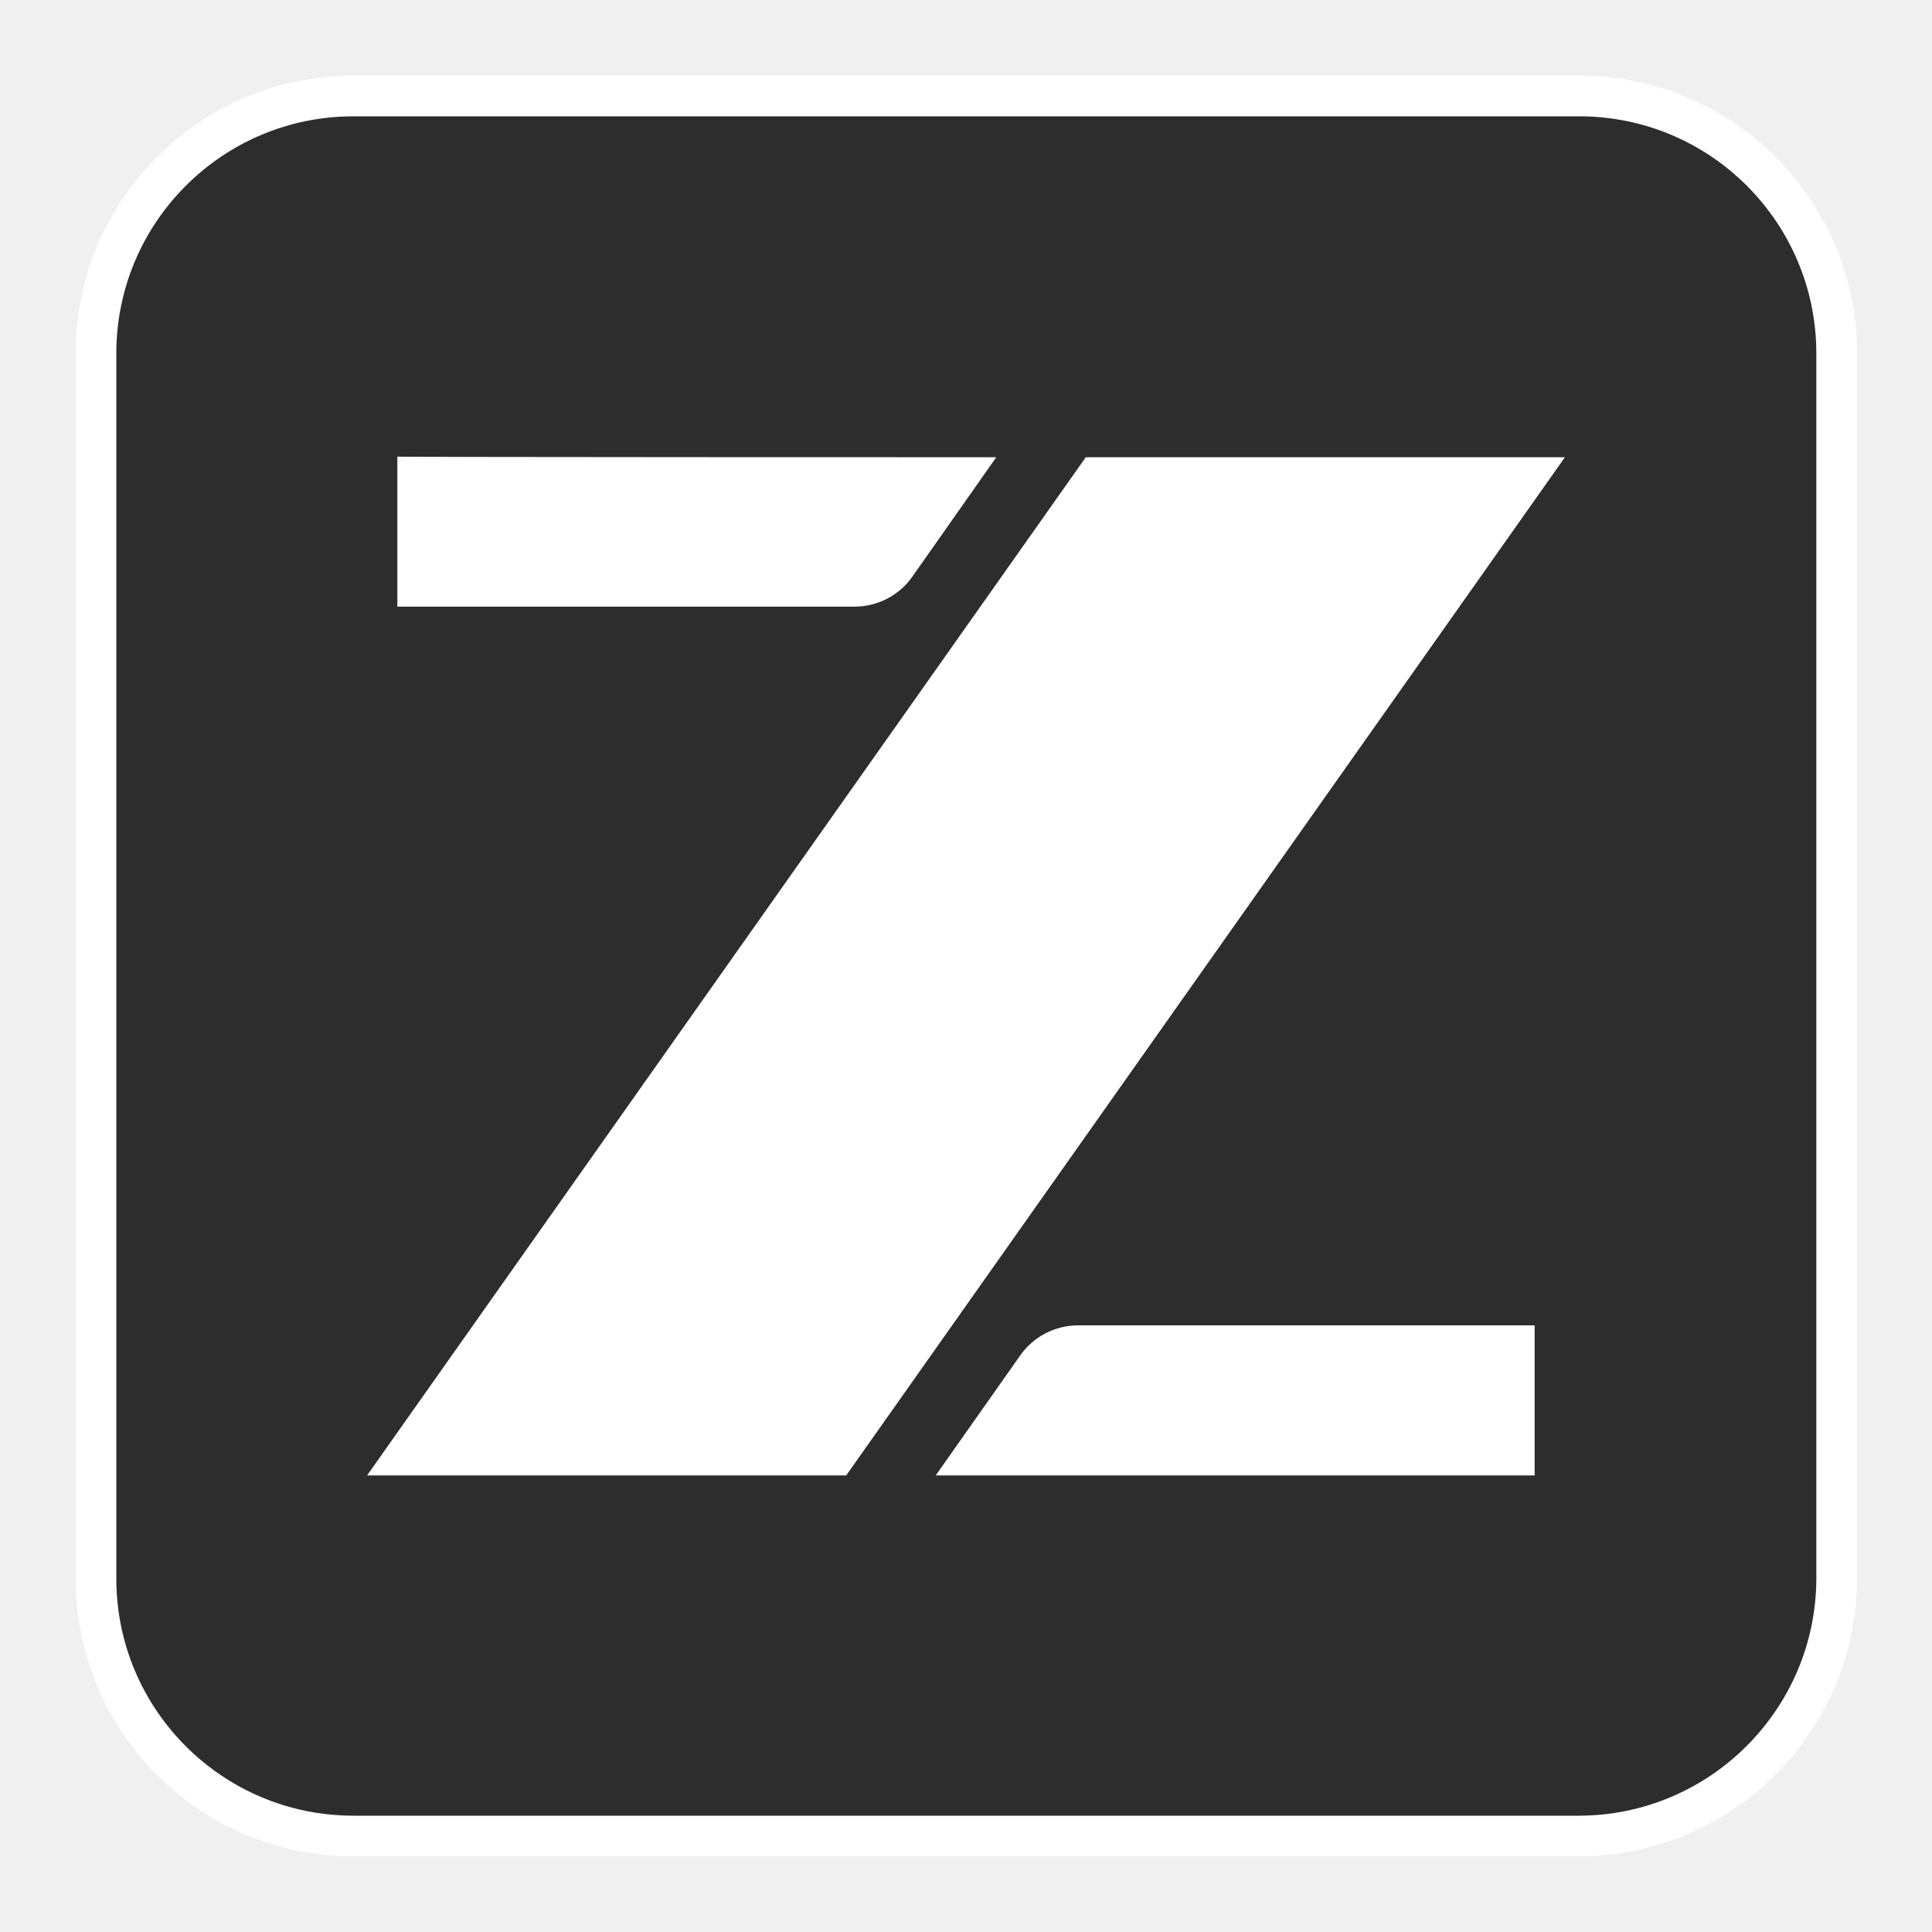
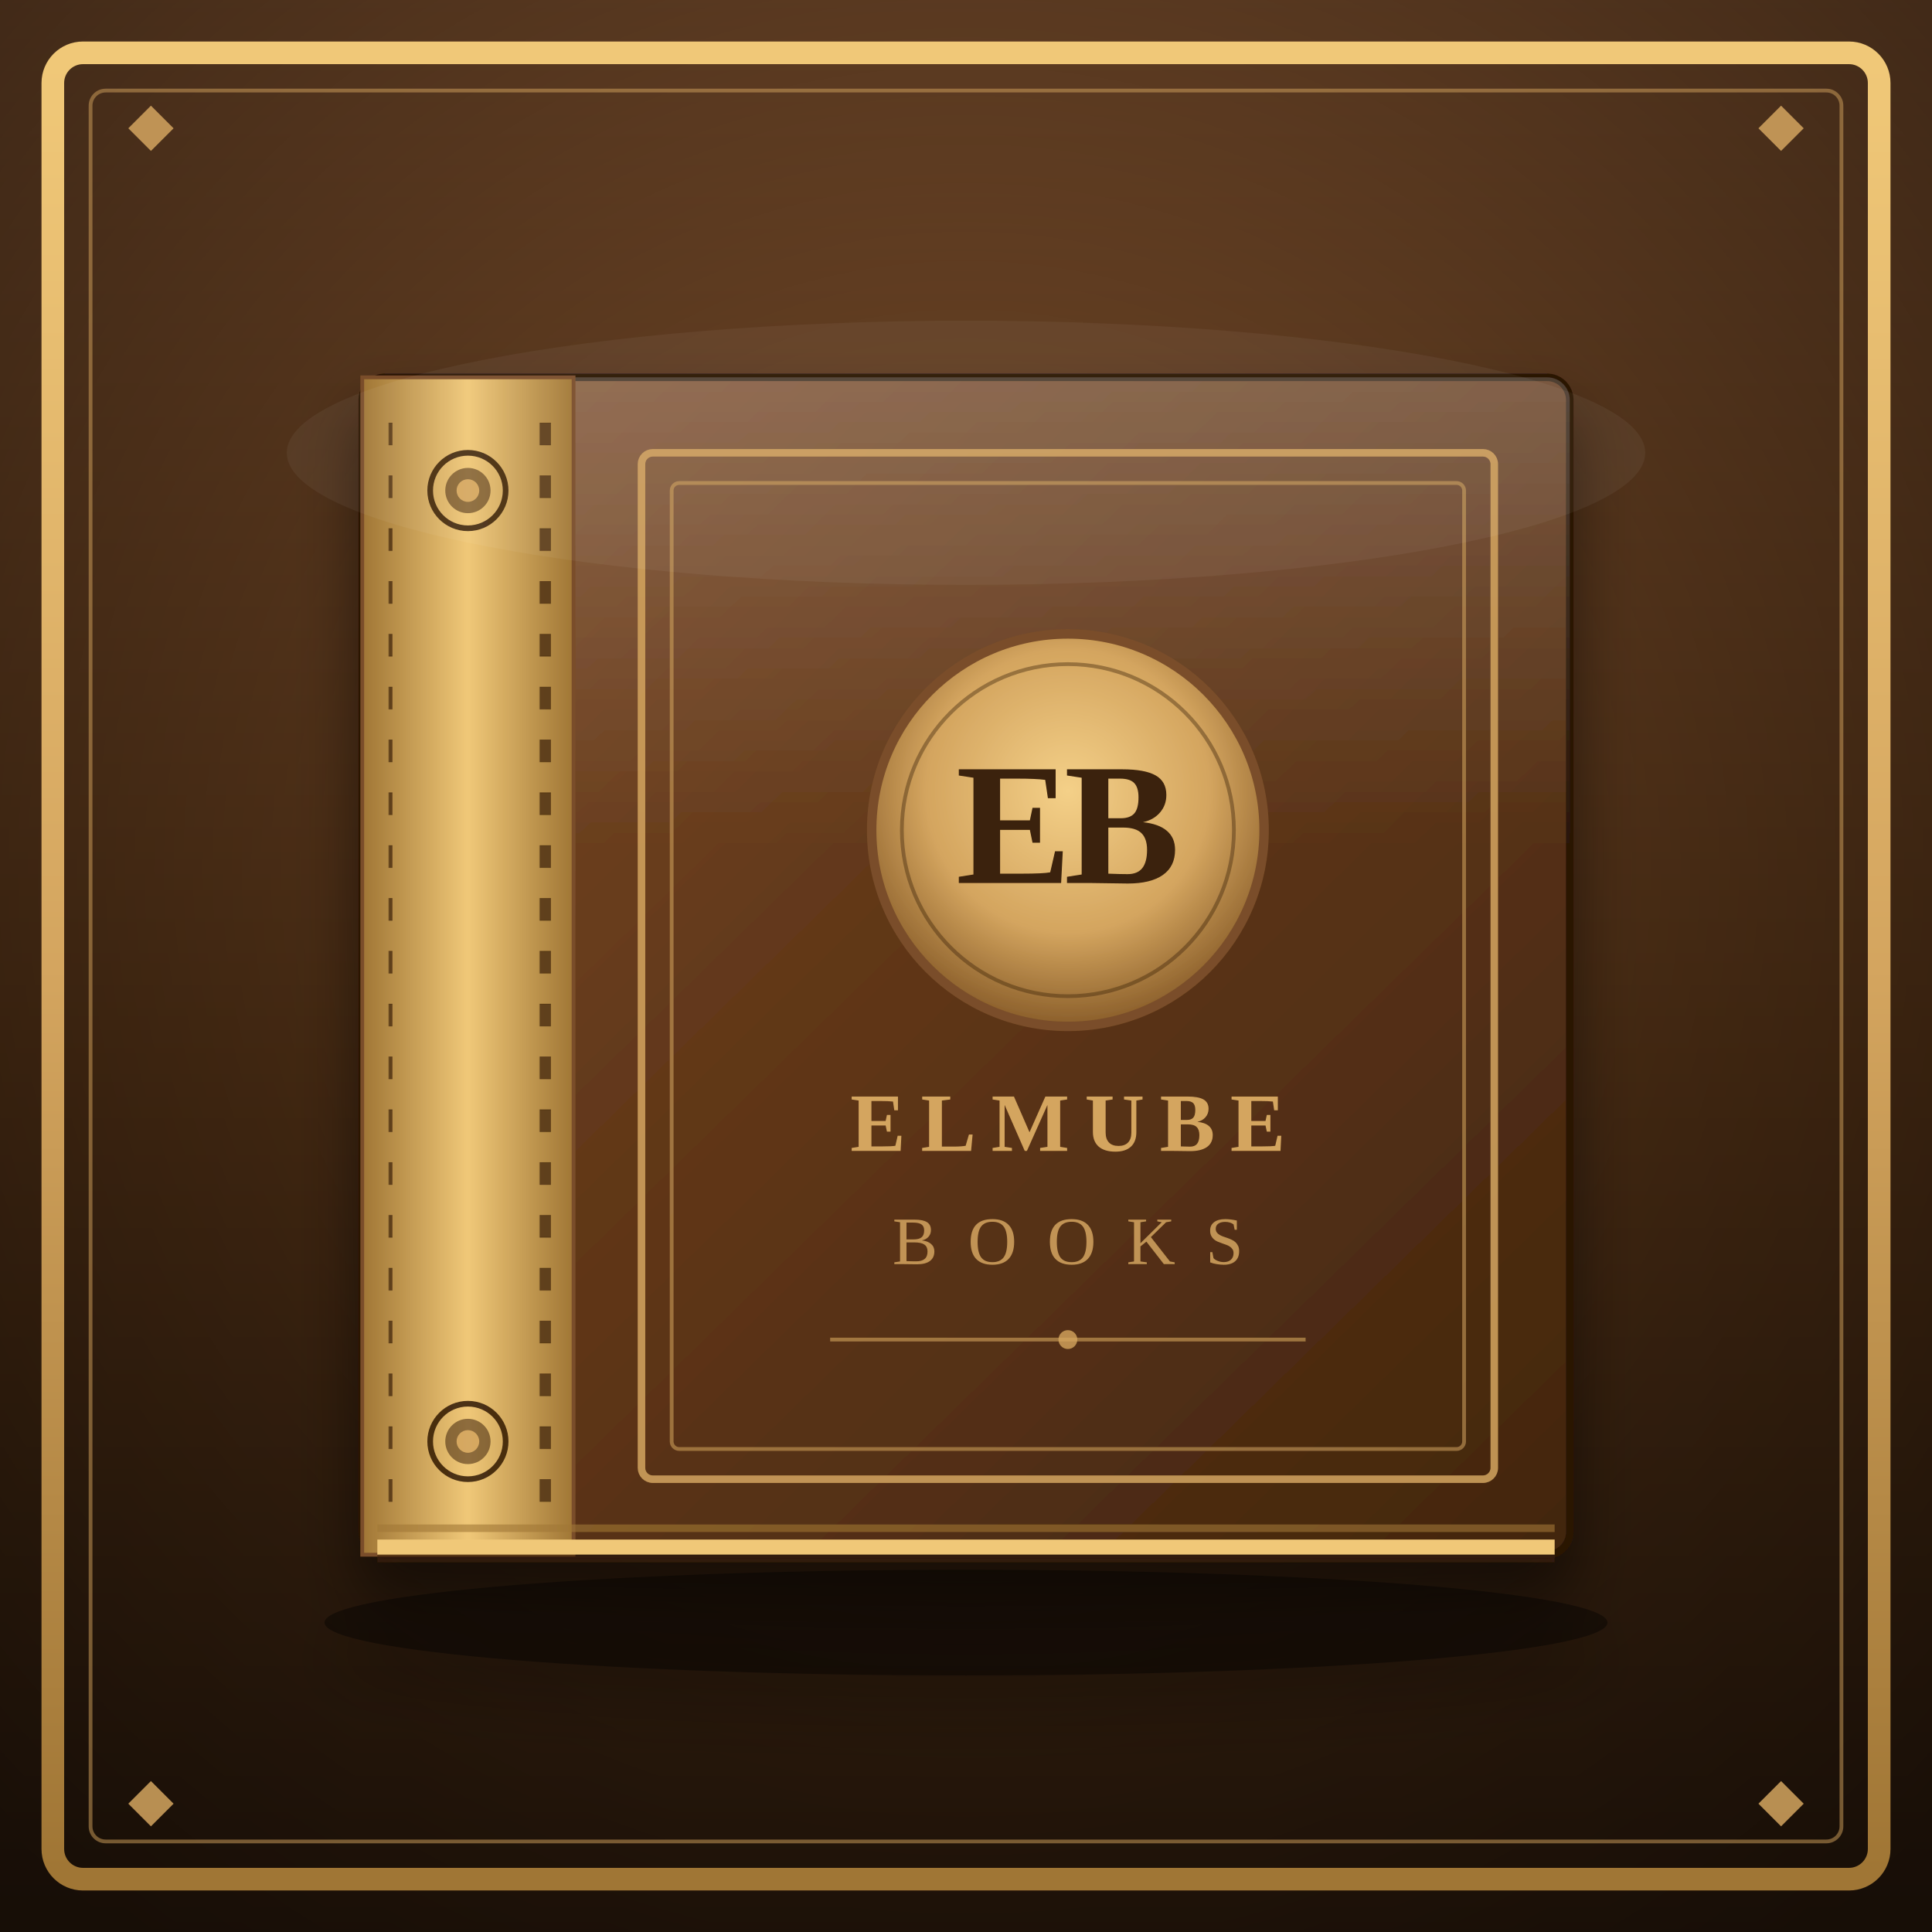
- <svg xmlns="http://www.w3.org/2000/svg" version="1.1" x="0px" y="0px" viewBox="0 0 30 30" style="enable-background:new 0 0 30 30;" xml:space="preserve">
+ <svg xmlns="http://www.w3.org/2000/svg" viewBox="0 0 512 512" width="512" height="512">
  <defs>
-     <style type="text/css">
-     .st194{fill:#2D2D2D;stroke:#FFFFFF;stroke-width:0.632;stroke-miterlimit:10;}
-     .st23{fill:#FFFFFF;}
- 
-     .z-breathe {
-       animation: breathe 2.5s ease-in-out infinite;
-     }
- 
-     @keyframes breathe {
-       0%, 100% { opacity: 0.7; }
-       50% { opacity: 1; }
-     }
-   </style>
+     <linearGradient id="bg" x1="0" y1="0" x2="0" y2="1">
+       <stop offset="0%" stop-color="#8a5832" />
+       <stop offset="55%" stop-color="#5a3618" />
+       <stop offset="100%" stop-color="#321e0e" />
+     </linearGradient>
+     <radialGradient id="vignette" cx="0.5" cy="0.45" r="0.7">
+       <stop offset="0%" stop-color="#000" stop-opacity="0" />
+       <stop offset="100%" stop-color="#000" stop-opacity="0.55" />
+     </radialGradient>
+     <linearGradient id="leather" x1="0" y1="0" x2="1" y2="1">
+       <stop offset="0%" stop-color="#7a4a26" />
+       <stop offset="50%" stop-color="#5e3517" />
+       <stop offset="100%" stop-color="#42260e" />
+     </linearGradient>
+     <linearGradient id="spine" x1="0" y1="0" x2="1" y2="0">
+       <stop offset="0%" stop-color="#a07635" />
+       <stop offset="50%" stop-color="#f0c878" />
+       <stop offset="100%" stop-color="#a07635" />
+     </linearGradient>
+     <linearGradient id="goldFrame" x1="0" y1="0" x2="0" y2="1">
+       <stop offset="0%" stop-color="#f0c878" />
+       <stop offset="50%" stop-color="#d4a55f" />
+       <stop offset="100%" stop-color="#a07635" />
+     </linearGradient>
+     <radialGradient id="medallion" cx="0.5" cy="0.4" r="0.6">
+       <stop offset="0%" stop-color="#f4d088" />
+       <stop offset="60%" stop-color="#d4a55f" />
+       <stop offset="100%" stop-color="#8a5e2a" />
+     </radialGradient>
+     <filter id="bookShadow" x="-20%" y="-20%" width="140%" height="140%">
+       <feGaussianBlur in="SourceAlpha" stdDeviation="8" />
+       <feOffset dx="0" dy="10" result="offsetblur" />
+       <feComponentTransfer>
+         <feFuncA type="linear" slope="0.5" />
+       </feComponentTransfer>
+       <feMerge>
+         <feMergeNode />
+         <feMergeNode in="SourceGraphic" />
+       </feMerge>
+     </filter>
+     <linearGradient id="leatherHighlight" x1="0" y1="0" x2="0" y2="1">
+       <stop offset="0%" stop-color="#fff" stop-opacity="0.18" />
+       <stop offset="40%" stop-color="#fff" stop-opacity="0" />
+     </linearGradient>
+     <pattern id="stitching" x="0" y="0" width="10" height="14" patternUnits="userSpaceOnUse">
+       <rect x="3" y="0" width="4" height="6" fill="#3a2008" opacity="0.7" />
+     </pattern>
  </defs>
-   <g>
-     <path class="st194" d="M24.51,28.51H5.49c-2.21,0-4-1.79-4-4V5.49c0-2.21,1.79-4,4-4h19.03c2.21,0,4,1.79,4,4v19.03     C28.51,26.72,26.72,28.51,24.51,28.51z" />
-     <g class="z-breathe">
-       <path class="st23" d="M15.47,7.1l-1.3,1.85c-0.2,0.29-0.54,0.47-0.9,0.47h-7.1V7.09C6.16,7.1,15.47,7.1,15.47,7.1z" />
-       <polygon class="st23" points="24.3,7.1 13.14,22.91 5.7,22.91 16.86,7.1" />
-       <path class="st23" d="M14.53,22.91l1.31-1.86c0.2-0.29,0.54-0.47,0.9-0.47h7.09v2.33H14.53z" />
+   <rect width="512" height="512" fill="url(#bg)" />
+   <rect width="512" height="512" fill="url(#vignette)" />
+   <rect x="14" y="14" width="484" height="484" rx="8" ry="8" fill="none" stroke="url(#goldFrame)" stroke-width="6" />
+   <rect x="24" y="24" width="464" height="464" rx="4" ry="4" fill="none" stroke="#d4a55f" stroke-width="1" stroke-opacity="0.5" />
+   <g fill="#d4a55f" opacity="0.85">
+     <polygon points="34,34 40,28 46,34 40,40" />
+     <polygon points="466,34 472,28 478,34 472,40" />
+     <polygon points="34,478 40,472 46,478 40,484" />
+     <polygon points="466,478 472,472 478,478 472,484" />
+   </g>
+   <g filter="url(#bookShadow)">
+     <ellipse cx="256" cy="430" rx="170" ry="14" fill="#000" opacity="0.4" />
+     <rect x="96" y="100" width="320" height="312" rx="6" ry="6" fill="url(#leather)" stroke="#2a1606" stroke-width="2" />
+     <rect x="96" y="100" width="320" height="312" rx="6" ry="6" fill="url(#leatherHighlight)" />
+     <rect x="96" y="100" width="56" height="312" fill="url(#spine)" stroke="#7a4e29" stroke-width="1" />
+     <rect x="100" y="112" width="4" height="288" fill="url(#stitching)" />
+     <rect x="142" y="112" width="4" height="288" fill="url(#stitching)" />
+     <rect x="170" y="120" width="226" height="272" rx="3" ry="3" fill="none" stroke="#d4a55f" stroke-width="2" opacity="0.85" />
+     <rect x="178" y="128" width="210" height="256" rx="2" ry="2" fill="none" stroke="#d4a55f" stroke-width="1" opacity="0.55" />
+     <circle cx="283" cy="220" r="52" fill="url(#medallion)" stroke="#7a4e29" stroke-width="2.5" />
+     <circle cx="283" cy="220" r="44" fill="none" stroke="#3a2008" stroke-width="1" opacity="0.4" />
+     <text x="283" y="234" text-anchor="middle" font-family="Georgia, 'Times New Roman', serif" font-size="46" font-weight="bold" fill="#3a2008" letter-spacing="-2">EB</text>
+     <text x="283" y="305" text-anchor="middle" font-family="Georgia, 'Times New Roman', serif" font-size="22" font-weight="bold" fill="#d4a55f" letter-spacing="4">ELMUBE</text>
+     <text x="283" y="335" text-anchor="middle" font-family="Georgia, 'Times New Roman', serif" font-size="18" font-weight="normal" fill="#d4a55f" letter-spacing="8" opacity="0.85">BOOKS</text>
+     <line x1="220" y1="355" x2="346" y2="355" stroke="#d4a55f" stroke-width="1" opacity="0.6" />
+     <circle cx="283" cy="355" r="2.5" fill="#d4a55f" opacity="0.8" />
+     <rect x="100" y="408" width="312" height="4" fill="#f0c878" />
+     <rect x="100" y="404" width="312" height="2" fill="#a07635" opacity="0.6" />
+     <rect x="100" y="412" width="312" height="2" fill="#3a2008" opacity="0.5" />
+     <g transform="translate(124 130)" opacity="0.9">
+       <circle r="10" fill="none" stroke="#3a2008" stroke-width="1.5" />
+       <circle r="6" fill="#3a2008" opacity="0.6" />
+       <circle r="3" fill="#d4a55f" />
+     </g>
+     <g transform="translate(124 382)" opacity="0.9">
+       <circle r="10" fill="none" stroke="#3a2008" stroke-width="1.5" />
+       <circle r="6" fill="#3a2008" opacity="0.6" />
+       <circle r="3" fill="#d4a55f" />
    </g>
  </g>
+   <ellipse cx="256" cy="120" rx="180" ry="35" fill="#fff" opacity="0.05" />
</svg>
